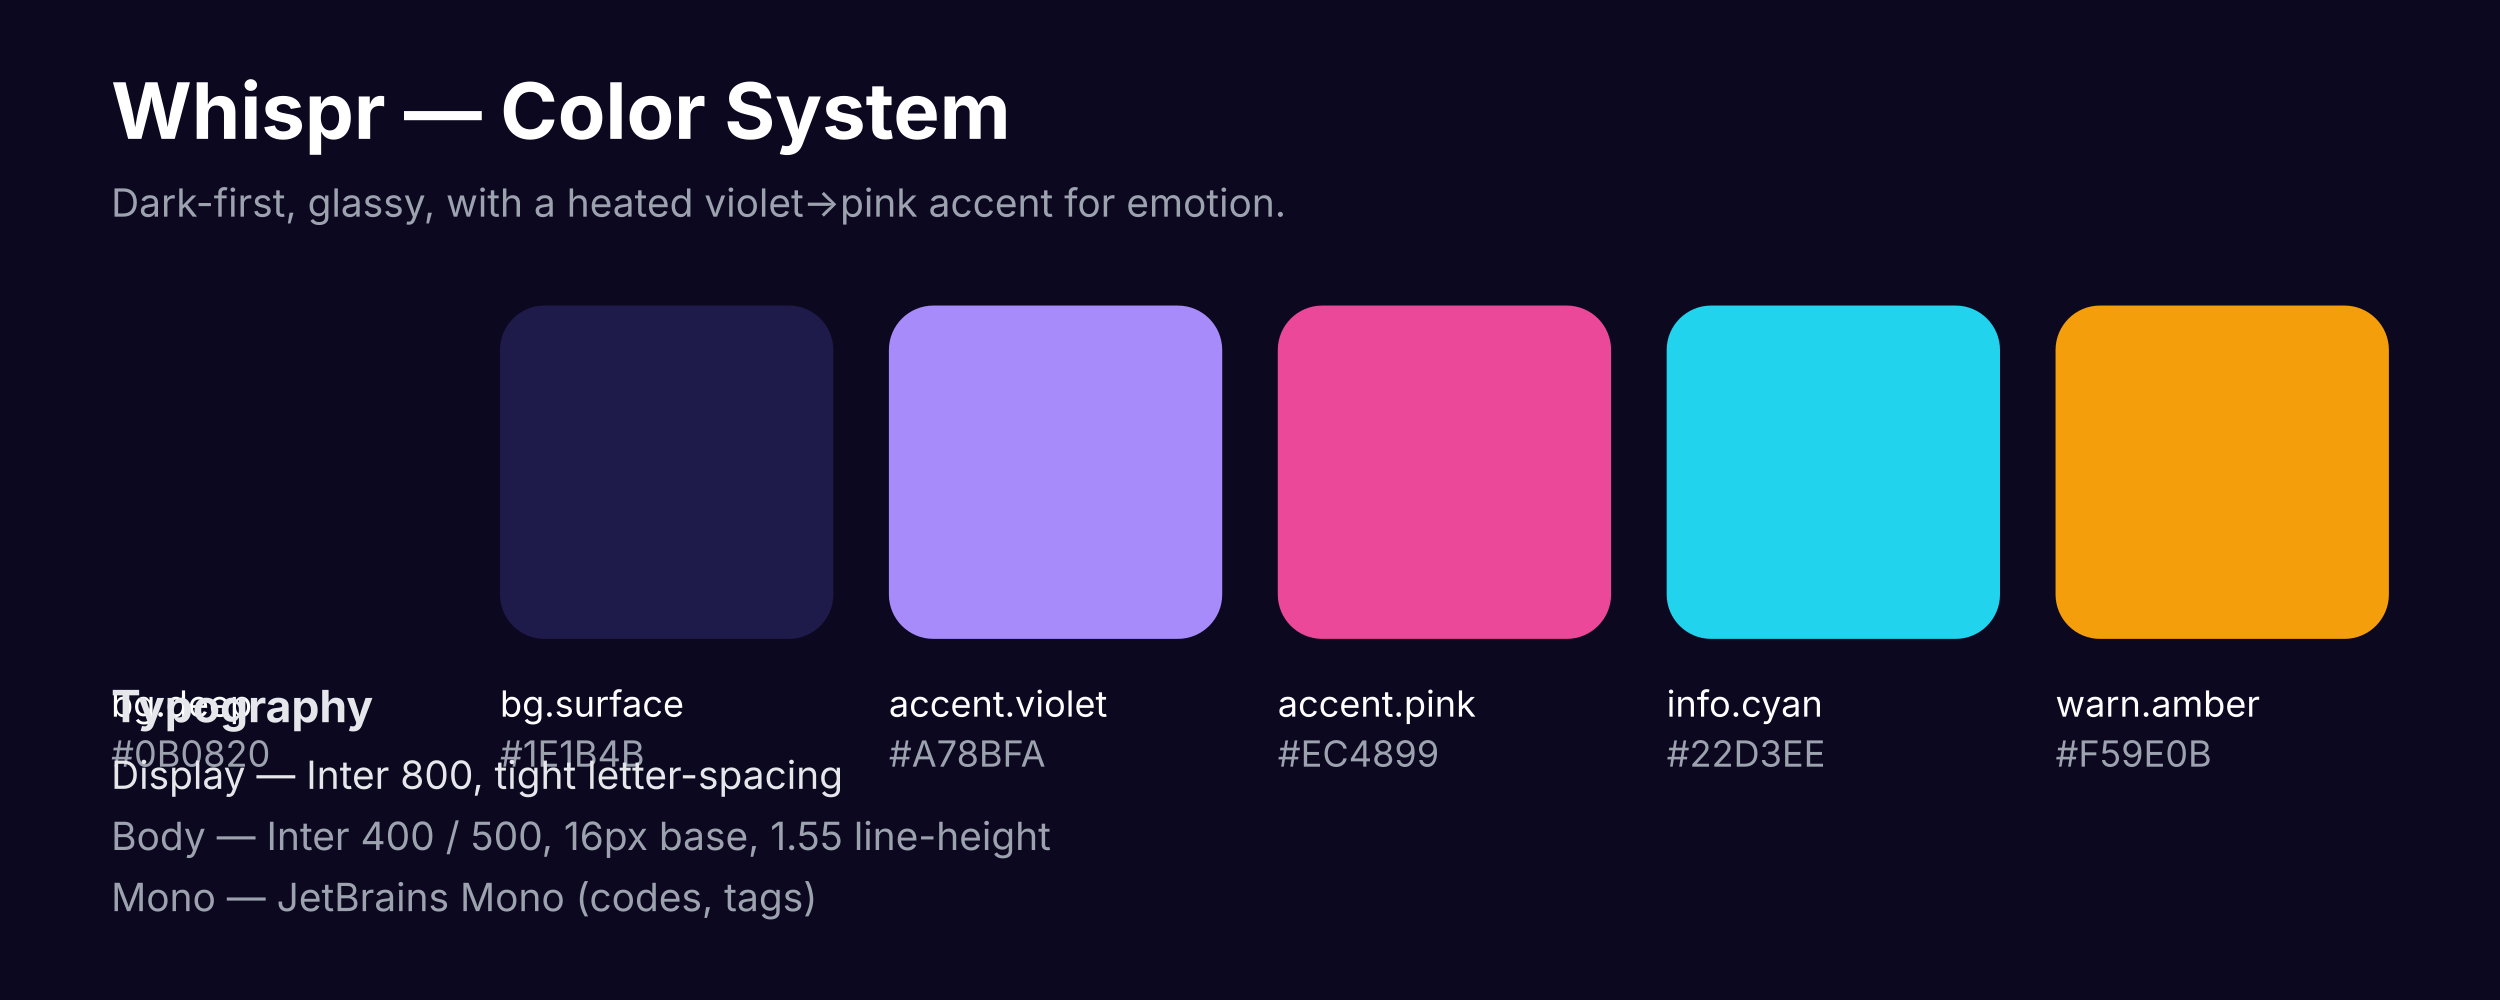
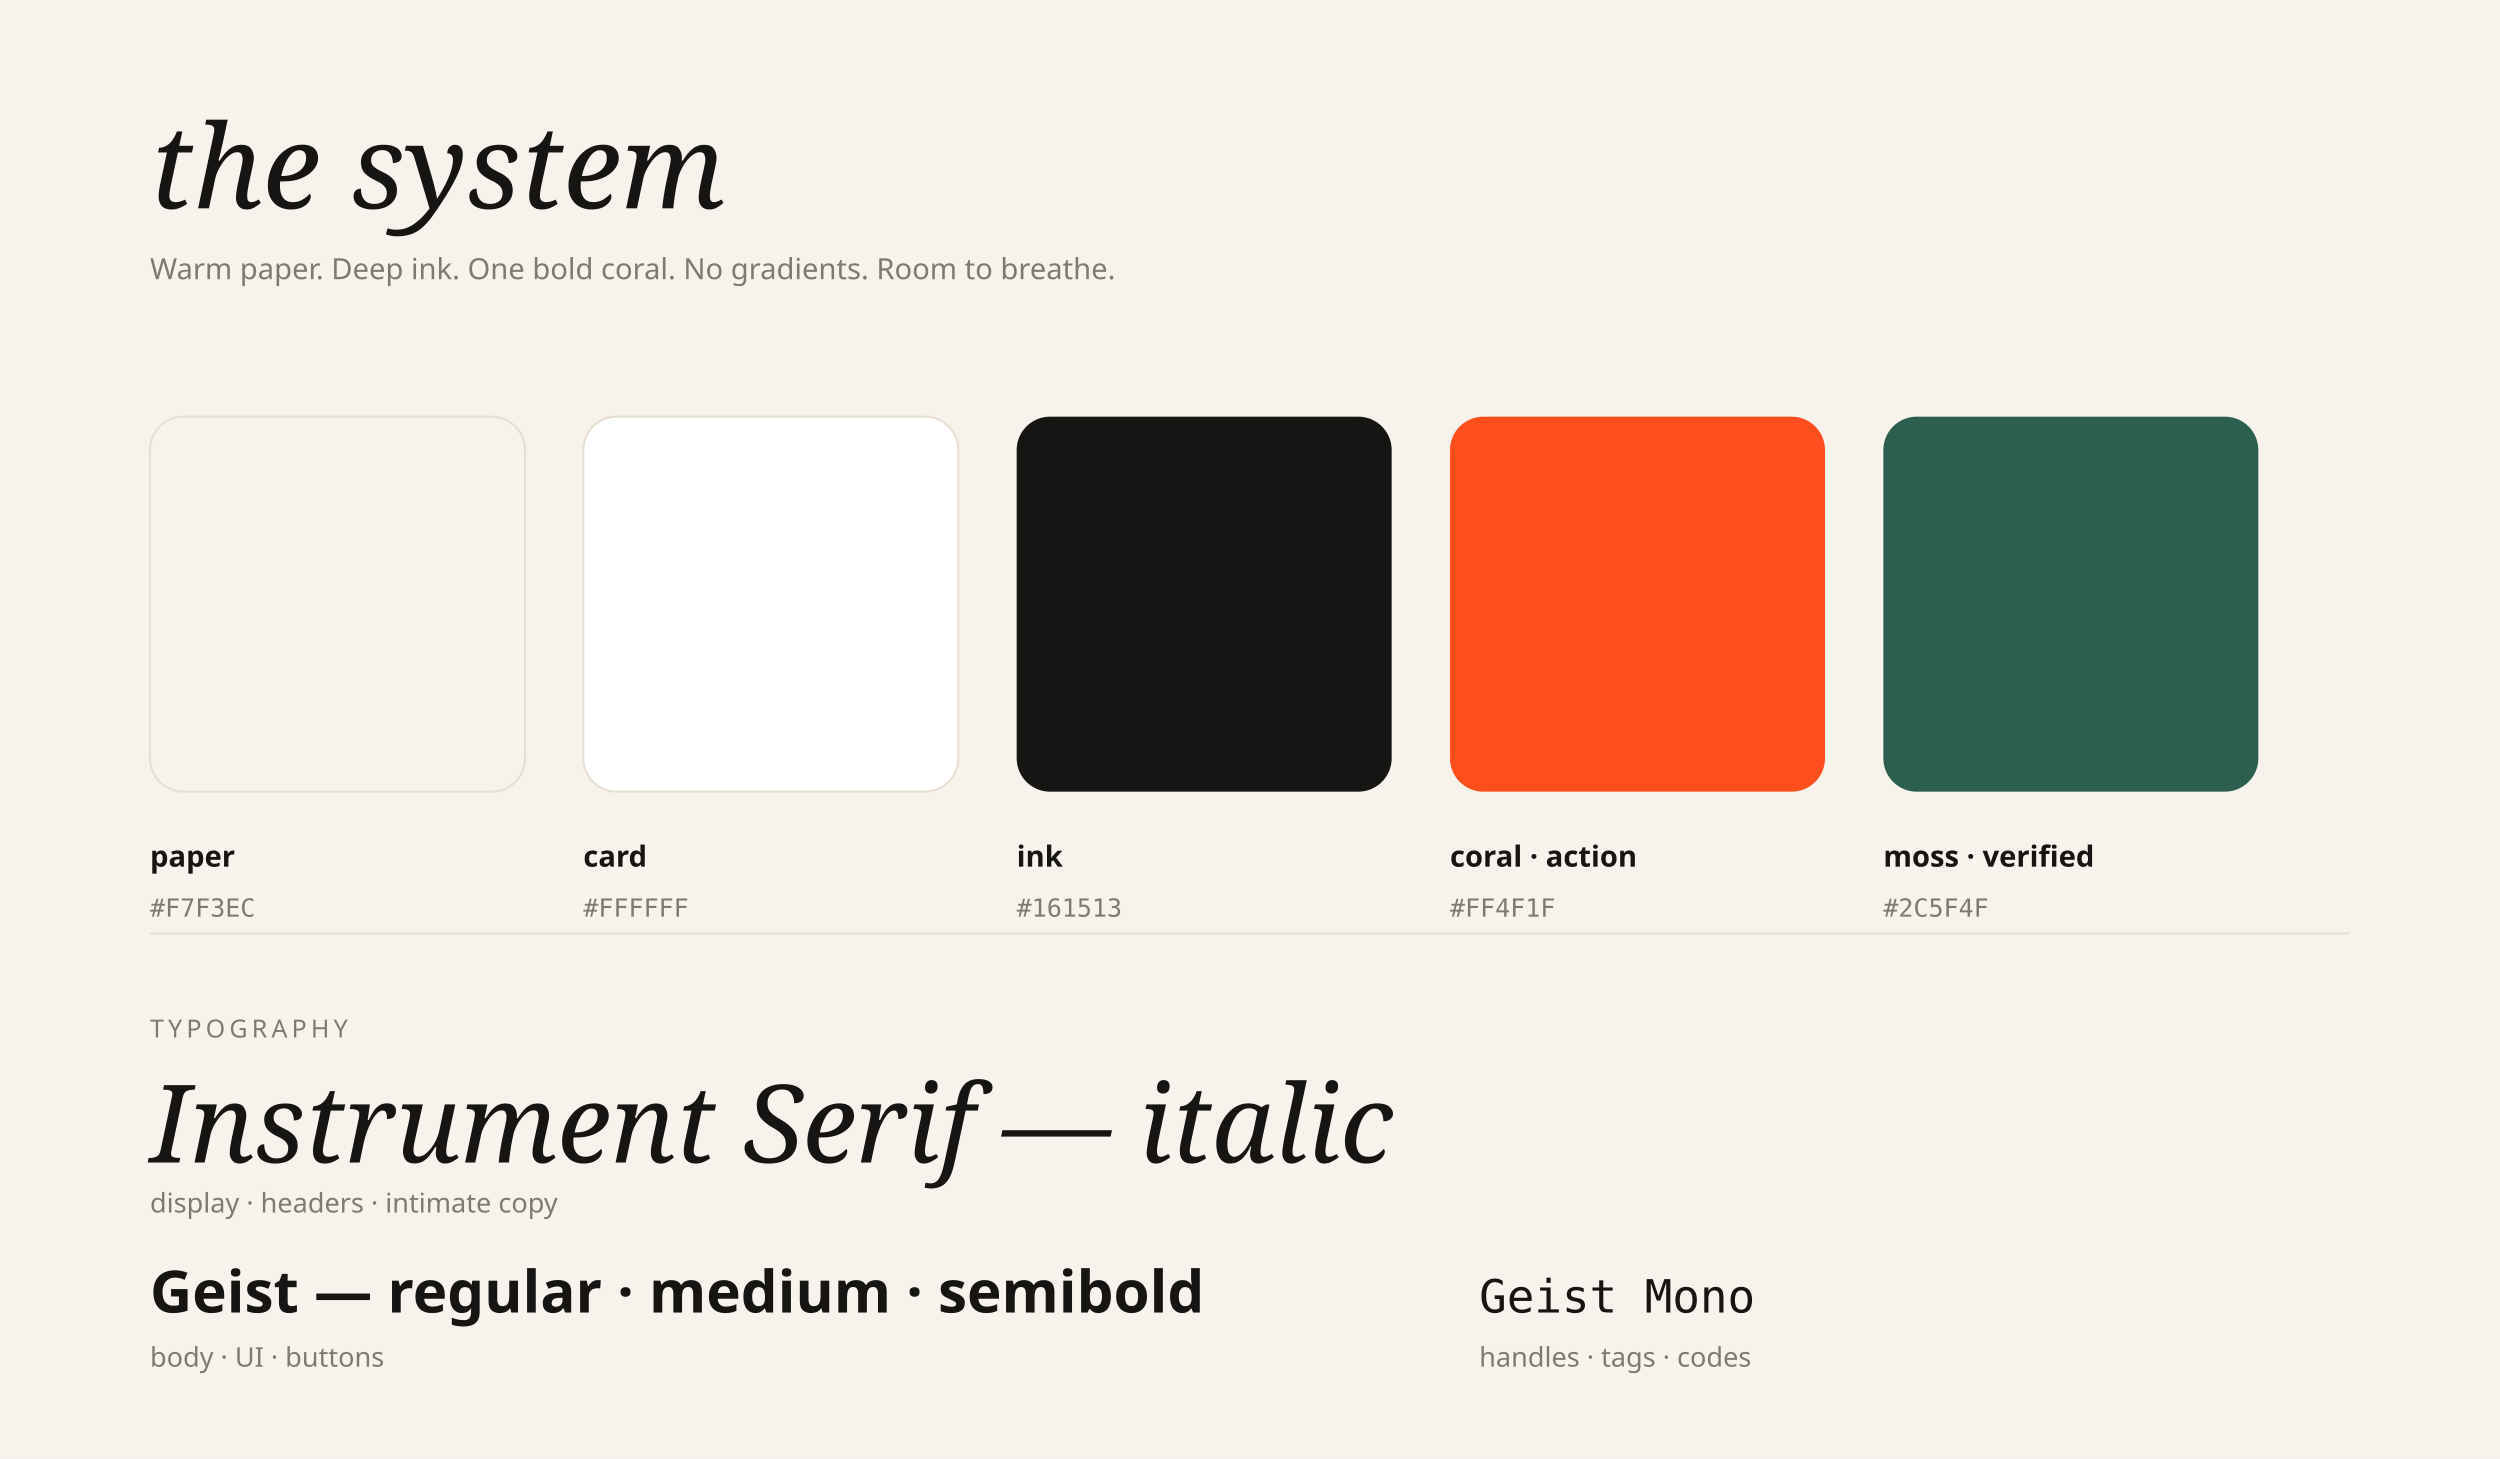
- <svg xmlns="http://www.w3.org/2000/svg" viewBox="0 0 900 360" width="900" height="360">
-   <rect width="900" height="360" fill="#0b0820" />
-   <text x="40" y="50" font-family="Inter, sans-serif" font-size="28" font-weight="700" fill="#fff">Whispr — Color System</text>
-   <text x="40" y="78" font-family="Inter, sans-serif" font-size="14" fill="#9ca3af">Dark-first, glassy, with a heated violet→pink accent for emotion.</text>
-   <g font-family="Inter, sans-serif" font-size="13" fill="#fff">
-     <g transform="translate(40,110)">
-       <rect width="120" height="120" rx="16" fill="#0b0820" />
-       <text x="0" y="148">bg.deep</text>
-       <text x="0" y="166" fill="#9ca3af">#0B0820</text>
+ <svg xmlns="http://www.w3.org/2000/svg" viewBox="0 0 1200 700" width="1200" height="700">
+   <rect width="1200" height="700" fill="#F7F3EC" />
+   <text x="72" y="100" font-family="'Instrument Serif', Georgia, serif" font-style="italic" font-size="56" fill="#161513">the system</text>
+   <text x="72" y="134" font-family="'Geist', system-ui, sans-serif" font-size="14" fill="#807972">Warm paper. Deep ink. One bold coral. No gradients. Room to breathe.</text>
+   <g font-family="'Geist', system-ui, sans-serif">
+     <g transform="translate(72,200)">
+       <rect width="180" height="180" rx="16" fill="#F7F3EC" stroke="#E6DFD2" />
+       <text x="0" y="216" font-size="14" font-weight="600" fill="#161513">paper</text>
+       <text x="0" y="240" font-family="'Geist Mono', ui-monospace, monospace" font-size="12" fill="#807972">#F7F3EC</text>
    </g>
-     <g transform="translate(180,110)">
-       <rect width="120" height="120" rx="16" fill="#1e1b4b" />
-       <text x="0" y="148">bg.surface</text>
-       <text x="0" y="166" fill="#9ca3af">#1E1B4B</text>
+     <g transform="translate(280,200)">
+       <rect width="180" height="180" rx="16" fill="#FFFFFF" stroke="#E6DFD2" />
+       <text x="0" y="216" font-size="14" font-weight="600" fill="#161513">card</text>
+       <text x="0" y="240" font-family="'Geist Mono', ui-monospace, monospace" font-size="12" fill="#807972">#FFFFFF</text>
    </g>
-     <g transform="translate(320,110)">
-       <rect width="120" height="120" rx="16" fill="#a78bfa" />
-       <text x="0" y="148" fill="#fff">accent.violet</text>
-       <text x="0" y="166" fill="#9ca3af">#A78BFA</text>
+     <g transform="translate(488,200)">
+       <rect width="180" height="180" rx="16" fill="#161513" />
+       <text x="0" y="216" font-size="14" font-weight="600" fill="#161513">ink</text>
+       <text x="0" y="240" font-family="'Geist Mono', ui-monospace, monospace" font-size="12" fill="#807972">#161513</text>
    </g>
-     <g transform="translate(460,110)">
-       <rect width="120" height="120" rx="16" fill="#ec4899" />
-       <text x="0" y="148">accent.pink</text>
-       <text x="0" y="166" fill="#9ca3af">#EC4899</text>
+     <g transform="translate(696,200)">
+       <rect width="180" height="180" rx="16" fill="#FF4F1F" />
+       <text x="0" y="216" font-size="14" font-weight="600" fill="#161513">coral · action</text>
+       <text x="0" y="240" font-family="'Geist Mono', ui-monospace, monospace" font-size="12" fill="#807972">#FF4F1F</text>
    </g>
-     <g transform="translate(600,110)">
-       <rect width="120" height="120" rx="16" fill="#22d3ee" />
-       <text x="0" y="148">info.cyan</text>
-       <text x="0" y="166" fill="#9ca3af">#22D3EE</text>
-     </g>
-     <g transform="translate(740,110)">
-       <rect width="120" height="120" rx="16" fill="#f59e0b" />
-       <text x="0" y="148">warn.amber</text>
-       <text x="0" y="166" fill="#9ca3af">#F59E0B</text>
+     <g transform="translate(904,200)">
+       <rect width="180" height="180" rx="16" fill="#2C5F4F" />
+       <text x="0" y="216" font-size="14" font-weight="600" fill="#161513">moss · verified</text>
+       <text x="0" y="240" font-family="'Geist Mono', ui-monospace, monospace" font-size="12" fill="#807972">#2C5F4F</text>
    </g>
  </g>
-   <g transform="translate(40,260)" font-family="Inter, sans-serif" font-size="14" fill="#e5e7eb">
-     <text font-weight="700" font-size="16">Typography</text>
-     <text y="24">Display — Inter 800, tight letter-spacing</text>
-     <text y="46" fill="#9ca3af">Body — Inter 400 / 500, 16px base, 1.55 line-height</text>
-     <text y="68" fill="#9ca3af">Mono — JetBrains Mono (codes, tags)</text>
+   <line x1="72" y1="448" x2="1128" y2="448" stroke="#E6DFD2" />
+   <g font-family="'Geist', system-ui, sans-serif" fill="#161513">
+     <text x="72" y="498" font-size="12" letter-spacing="2" fill="#807972">TYPOGRAPHY</text>
+     <text x="72" y="558" font-family="'Instrument Serif', Georgia, serif" font-style="italic" font-size="52">Instrument Serif — italic</text>
+     <text x="72" y="582" font-size="13" fill="#807972">display · headers · intimate copy</text>
+     <text x="72" y="630" font-size="28" font-weight="600">Geist — regular · medium · semibold</text>
+     <text x="72" y="656" font-size="13" fill="#807972">body · UI · buttons</text>
+     <text x="710" y="630" font-family="'Geist Mono', ui-monospace, monospace" font-size="22" font-weight="500">Geist Mono</text>
+     <text x="710" y="656" font-size="13" fill="#807972">handles · tags · codes</text>
  </g>
</svg>
